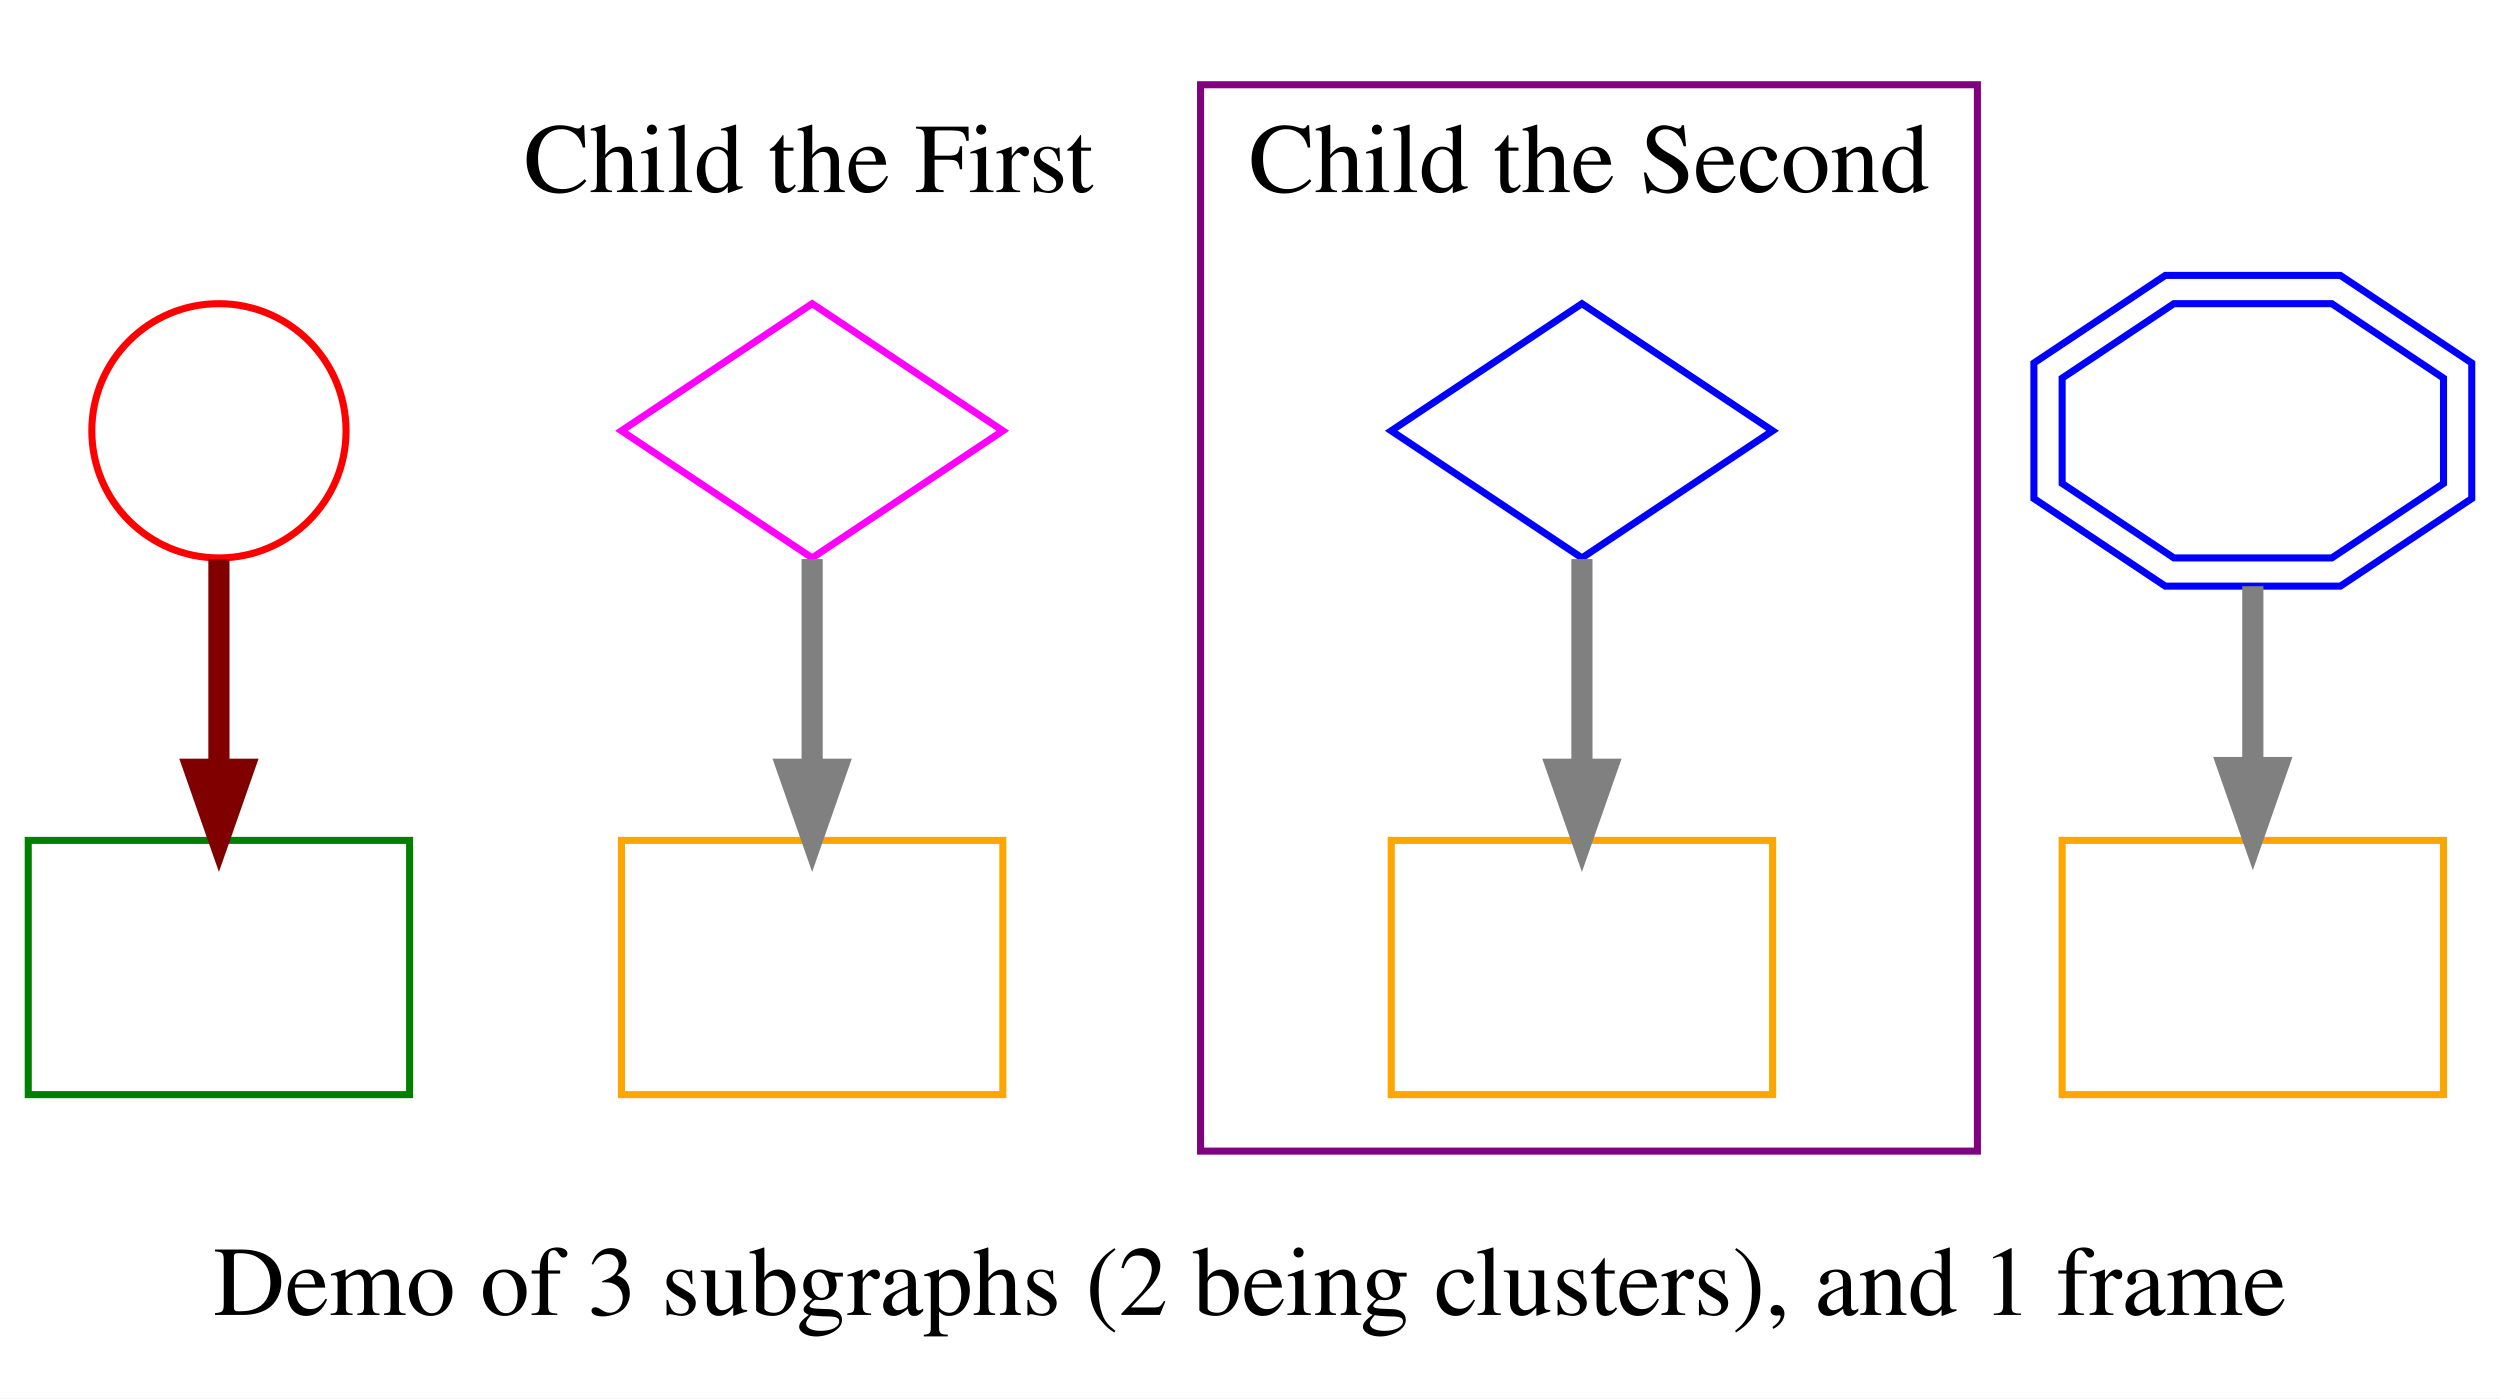
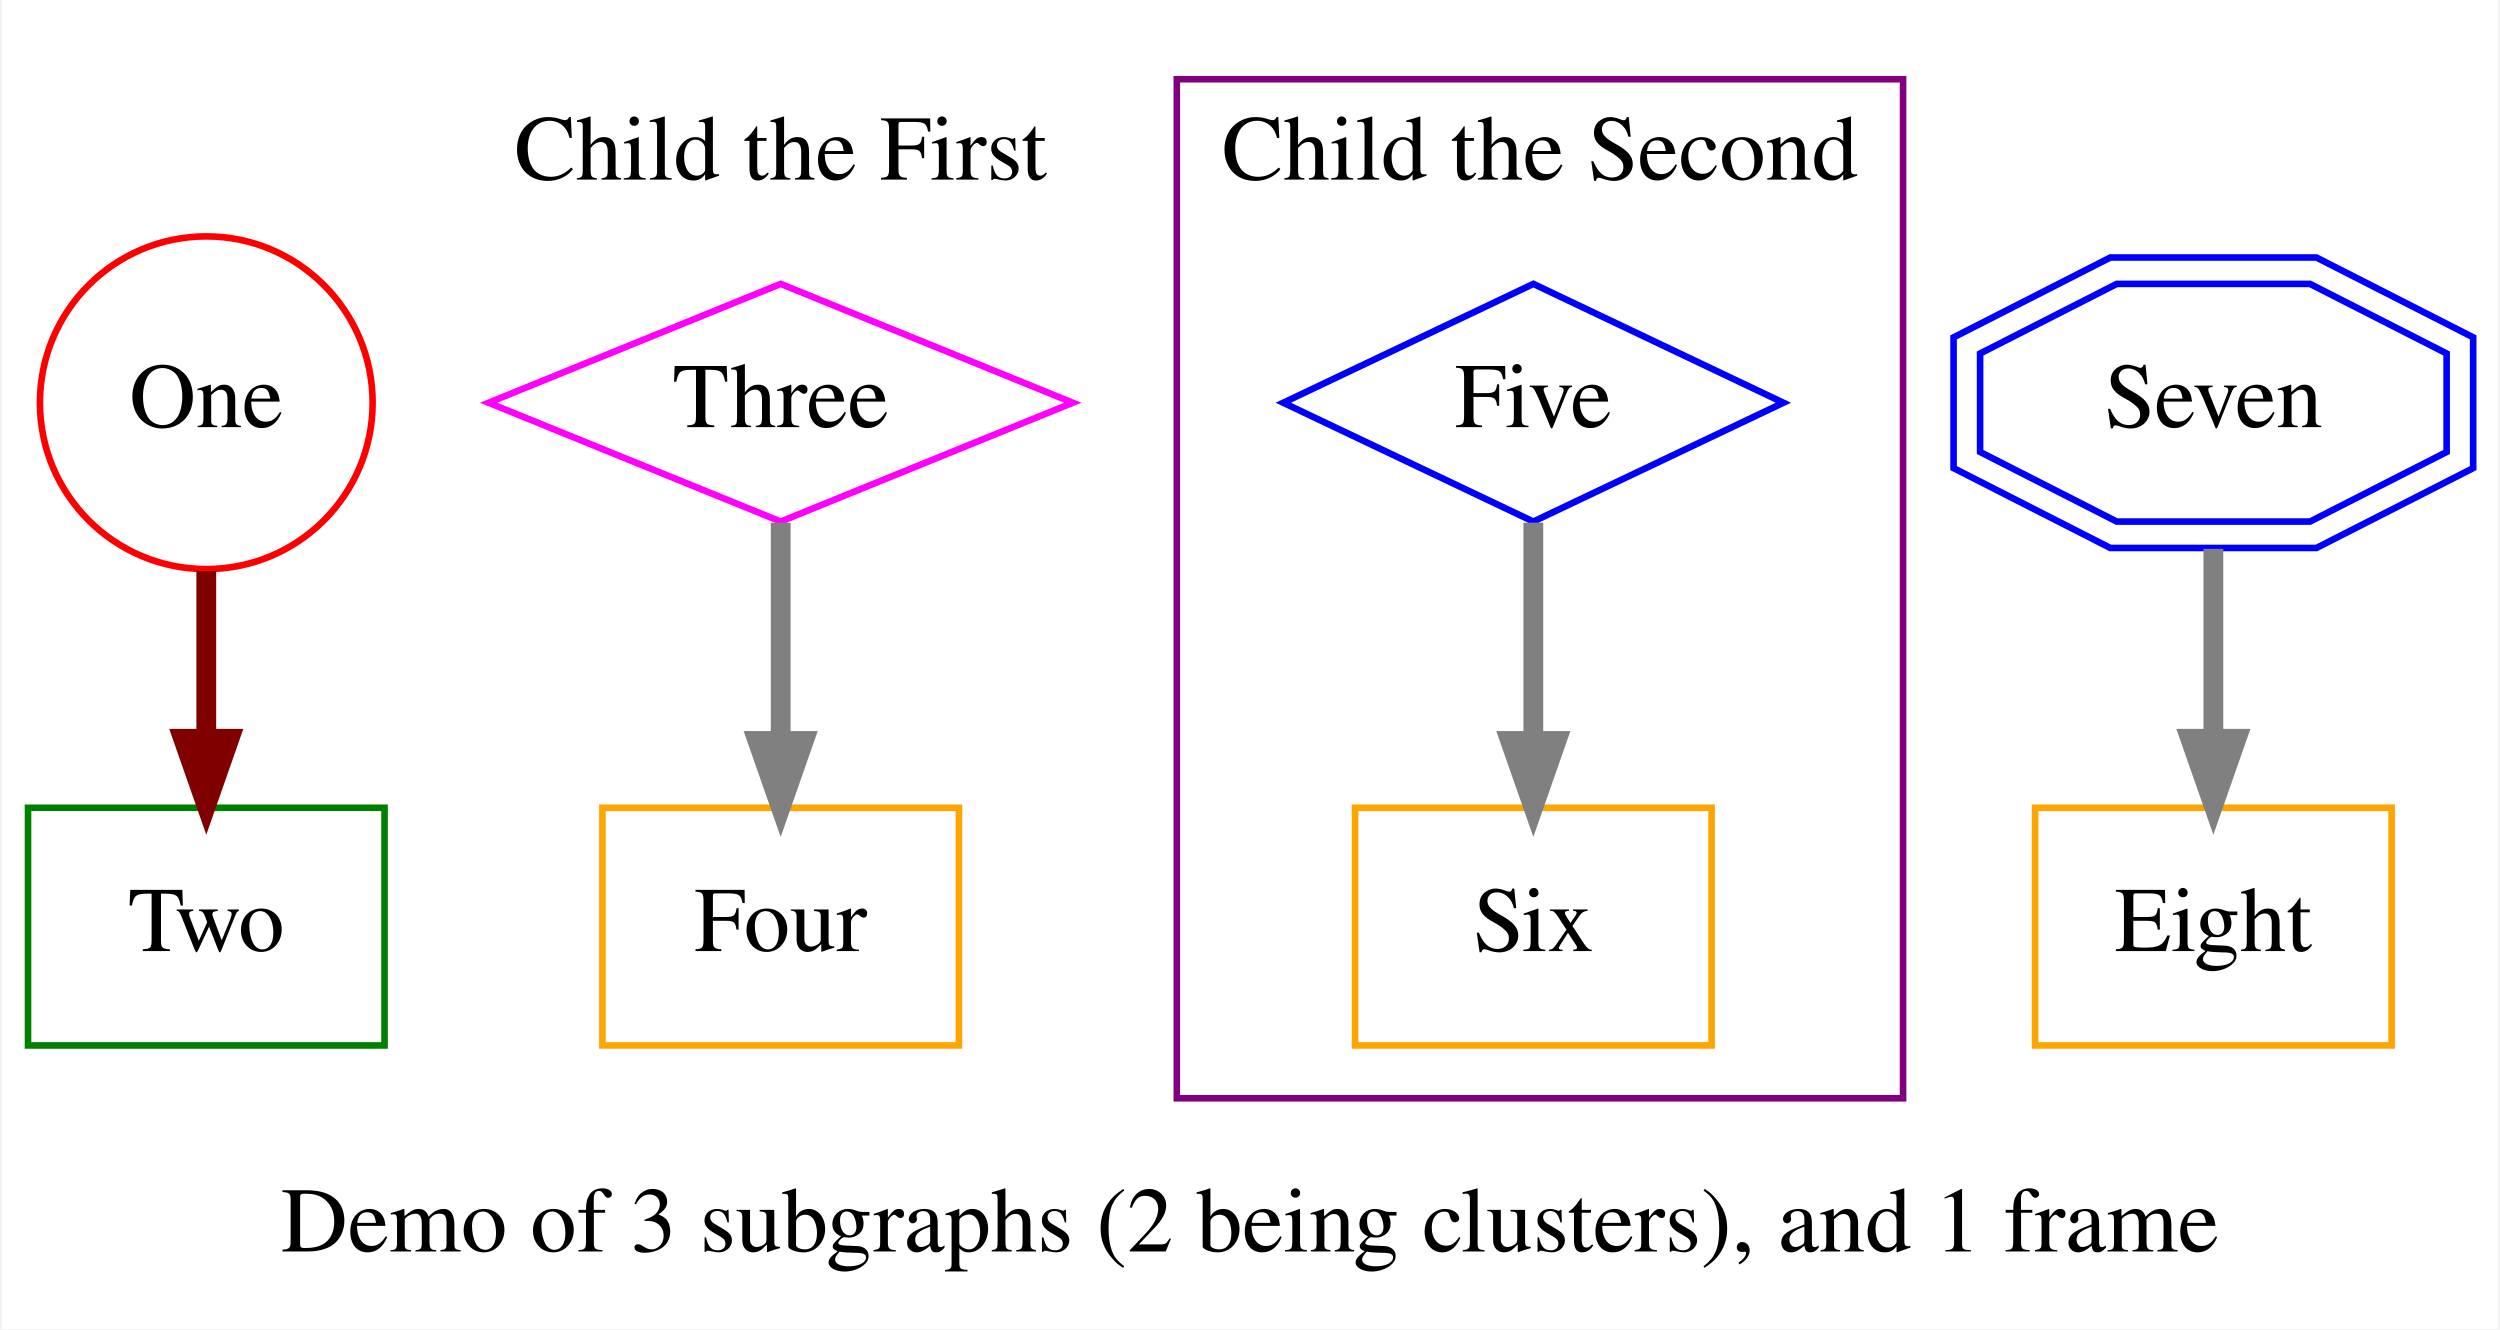
- <svg xmlns="http://www.w3.org/2000/svg" width="354pt" height="198pt" viewBox="0.00 0.00 354.00 198.00">
-   <g id="graph0" class="graph" transform="scale(1 1) rotate(0) translate(4 194)">
-     <polygon fill="white" stroke="none" points="-4,4 -4,-194 350,-194 350,4 -4,4" />
-     <text text-anchor="middle" x="173" y="-7.8" font-family="Times,serif" font-size="14.00">Demo of 3 subgraphs (2 being clusters), and 1 frame</text>
+ <svg xmlns="http://www.w3.org/2000/svg" width="378pt" height="201pt" viewBox="0.00 0.00 378.17 201.35">
+   <g id="graph0" class="graph" transform="scale(1 1) rotate(0) translate(4 197.348)">
+     <polygon fill="white" stroke="none" points="-4,4 -4,-197.348 374.175,-197.348 374.175,4 -4,4" />
+     <text text-anchor="middle" x="185.087" y="-7.8" font-family="Times,serif" font-size="14.00">Demo of 3 subgraphs (2 being clusters), and 1 frame</text>
    <g id="clust1" class="cluster">
-       <polygon fill="none" stroke="white" points="63,-31 63,-182 158,-182 158,-31 63,-31" />
-       <text text-anchor="middle" x="110.5" y="-166.8" font-family="Times,serif" font-size="14.00">Child the First</text>
+       <polygon fill="none" stroke="white" points="62,-31 62,-185.348 166,-185.348 166,-31 62,-31" />
+       <text text-anchor="middle" x="114" y="-170.148" font-family="Times,serif" font-size="14.00">Child the First</text>
    </g>
    <g id="clust2" class="cluster">
-       <polygon fill="none" stroke="purple" points="166,-31 166,-182 276,-182 276,-31 166,-31" />
-       <text text-anchor="middle" x="221" y="-166.8" font-family="Times,serif" font-size="14.00">Child the Second</text>
+       <polygon fill="none" stroke="purple" points="174,-31 174,-185.348 284,-185.348 284,-31 174,-31" />
+       <text text-anchor="middle" x="229" y="-170.148" font-family="Times,serif" font-size="14.00">Child the Second</text>
    </g>
    <g id="node1" class="node">
-       <ellipse fill="none" stroke="red" cx="27" cy="-133" rx="18" ry="18" />
+       <ellipse fill="none" stroke="red" cx="27" cy="-136.348" rx="25.196" ry="25.196" />
+       <text text-anchor="middle" x="27" y="-132.648" font-family="Times,serif" font-size="14.00">One</text>
    </g>
    <g id="node2" class="node">
      <polygon fill="none" stroke="green" points="54,-75 0,-75 0,-39 54,-39 54,-75" />
+       <text text-anchor="middle" x="27" y="-53.3" font-family="Times,serif" font-size="14.00">Two</text>
    </g>
    <g id="edge1" class="edge">
-       <path fill="none" stroke="maroon" stroke-width="3" d="M27,-114.837C27,-106.058 27,-95.163 27,-85.267" />
-       <polygon fill="maroon" stroke="maroon" stroke-width="3" points="30.5,-85.07 27,-75.07 23.5,-85.07 30.5,-85.07" />
+       <path fill="none" stroke="maroon" stroke-width="3" d="M27,-110.874C27,-102.873 27,-93.93 27,-85.708" />
+       <polygon fill="maroon" stroke="maroon" stroke-width="3" points="30.5,-85.455 27,-75.455 23.5,-85.455 30.5,-85.455" />
    </g>
    <g id="node3" class="node">
-       <polygon fill="none" stroke="magenta" points="111,-151 84,-133 111,-115 138,-133 111,-151" />
+       <polygon fill="none" stroke="magenta" points="114,-154.348 69.761,-136.348 114,-118.348 158.239,-136.348 114,-154.348" />
+       <text text-anchor="middle" x="114" y="-132.648" font-family="Times,serif" font-size="14.00">Three</text>
    </g>
    <g id="node4" class="node">
-       <polygon fill="none" stroke="orange" points="138,-75 84,-75 84,-39 138,-39 138,-75" />
+       <polygon fill="none" stroke="orange" points="141,-75 87,-75 87,-39 141,-39 141,-75" />
+       <text text-anchor="middle" x="114" y="-53.3" font-family="Times,serif" font-size="14.00">Four</text>
    </g>
    <g id="edge2" class="edge">
-       <path fill="none" stroke="grey" stroke-width="3" d="M111,-114.837C111,-106.058 111,-95.163 111,-85.267" />
-       <polygon fill="grey" stroke="grey" stroke-width="3" points="114.5,-85.07 111,-75.07 107.5,-85.07 114.5,-85.07" />
+       <path fill="none" stroke="grey" stroke-width="3" d="M114,-118.182C114,-108.568 114,-96.355 114,-85.447" />
+       <polygon fill="grey" stroke="grey" stroke-width="3" points="117.5,-85.118 114,-75.118 110.5,-85.118 117.5,-85.118" />
    </g>
    <g id="node5" class="node">
-       <polygon fill="none" stroke="blue" points="220,-151 193,-133 220,-115 247,-133 220,-151" />
+       <polygon fill="none" stroke="blue" points="228,-154.348 190.128,-136.348 228,-118.348 265.872,-136.348 228,-154.348" />
+       <text text-anchor="middle" x="228" y="-132.648" font-family="Times,serif" font-size="14.00">Five</text>
    </g>
    <g id="node6" class="node">
-       <polygon fill="none" stroke="orange" points="247,-75 193,-75 193,-39 247,-39 247,-75" />
+       <polygon fill="none" stroke="orange" points="255,-75 201,-75 201,-39 255,-39 255,-75" />
+       <text text-anchor="middle" x="228" y="-53.3" font-family="Times,serif" font-size="14.00">Six</text>
    </g>
    <g id="edge3" class="edge">
-       <path fill="none" stroke="grey" stroke-width="3" d="M220,-114.837C220,-106.058 220,-95.163 220,-85.267" />
-       <polygon fill="grey" stroke="grey" stroke-width="3" points="223.5,-85.07 220,-75.07 216.5,-85.07 223.5,-85.07" />
+       <path fill="none" stroke="grey" stroke-width="3" d="M228,-118.182C228,-108.568 228,-96.355 228,-85.447" />
+       <polygon fill="grey" stroke="grey" stroke-width="3" points="231.5,-85.118 228,-75.118 224.5,-85.118 231.5,-85.118" />
    </g>
    <g id="node7" class="node">
-       <polygon fill="none" stroke="blue" points="342,-125.544 342,-140.456 326.184,-151 303.816,-151 288,-140.456 288,-125.544 303.816,-115 326.184,-115 342,-125.544" />
-       <polygon fill="none" stroke="blue" points="346,-123.403 346,-142.597 327.395,-155 302.605,-155 284,-142.597 284,-123.403 302.605,-111 327.395,-111 346,-123.403" />
+       <polygon fill="none" stroke="blue" points="366.332,-128.892 366.332,-143.804 345.635,-154.348 316.365,-154.348 295.668,-143.804 295.668,-128.892 316.365,-118.348 345.635,-118.348 366.332,-128.892" />
+       <polygon fill="none" stroke="blue" points="370.35,-126.446 370.35,-146.25 346.603,-158.348 315.397,-158.348 291.65,-146.25 291.65,-126.446 315.397,-114.348 346.603,-114.348 370.35,-126.446" />
+       <text text-anchor="middle" x="331" y="-132.648" font-family="Times,serif" font-size="14.00">Seven</text>
    </g>
    <g id="node8" class="node">
-       <polygon fill="none" stroke="orange" points="342,-75 288,-75 288,-39 342,-39 342,-75" />
+       <polygon fill="none" stroke="orange" points="358,-75 304,-75 304,-39 358,-39 358,-75" />
+       <text text-anchor="middle" x="331" y="-53.3" font-family="Times,serif" font-size="14.00">Eight</text>
    </g>
    <g id="edge4" class="edge">
-       <path fill="none" stroke="grey" stroke-width="3" d="M315,-110.993C315,-103.061 315,-93.915 315,-85.478" />
-       <polygon fill="grey" stroke="grey" stroke-width="3" points="318.5,-85.315 315,-75.315 311.5,-85.315 318.5,-85.315" />
+       <path fill="none" stroke="grey" stroke-width="3" d="M331,-114.212C331,-105.373 331,-94.982 331,-85.555" />
+       <polygon fill="grey" stroke="grey" stroke-width="3" points="334.5,-85.455 331,-75.455 327.5,-85.455 334.5,-85.455" />
    </g>
  </g>
</svg>
